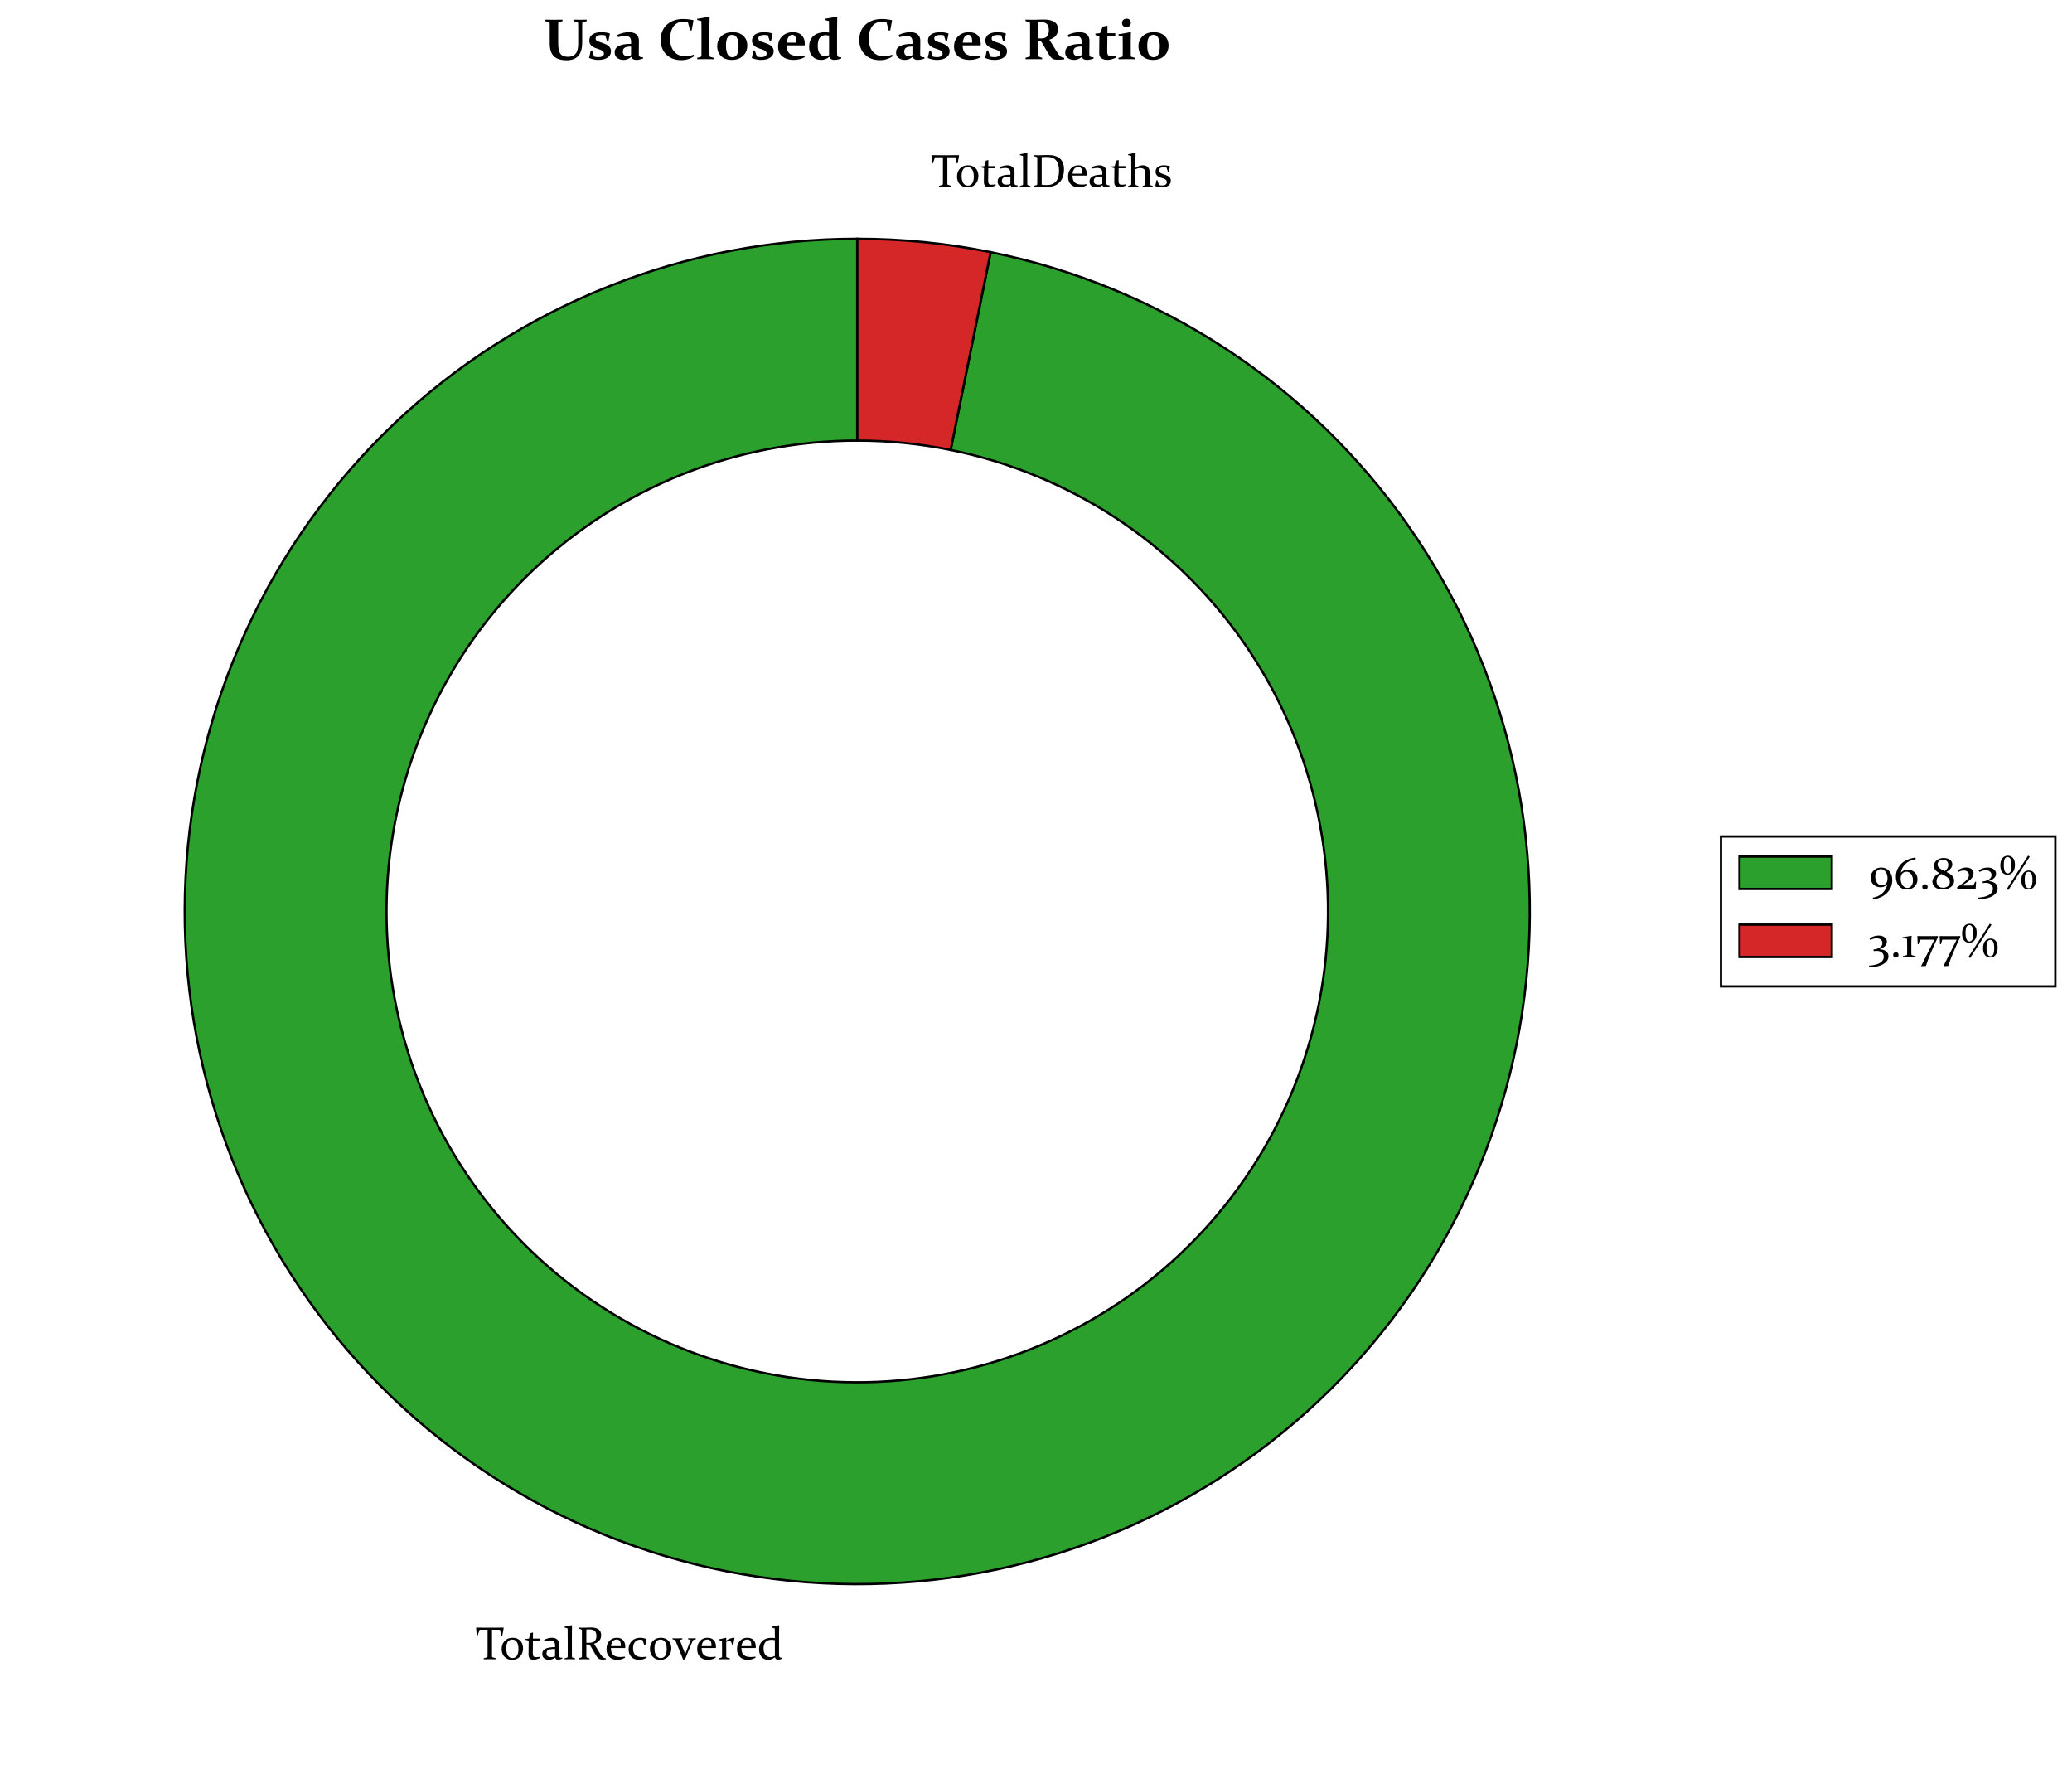
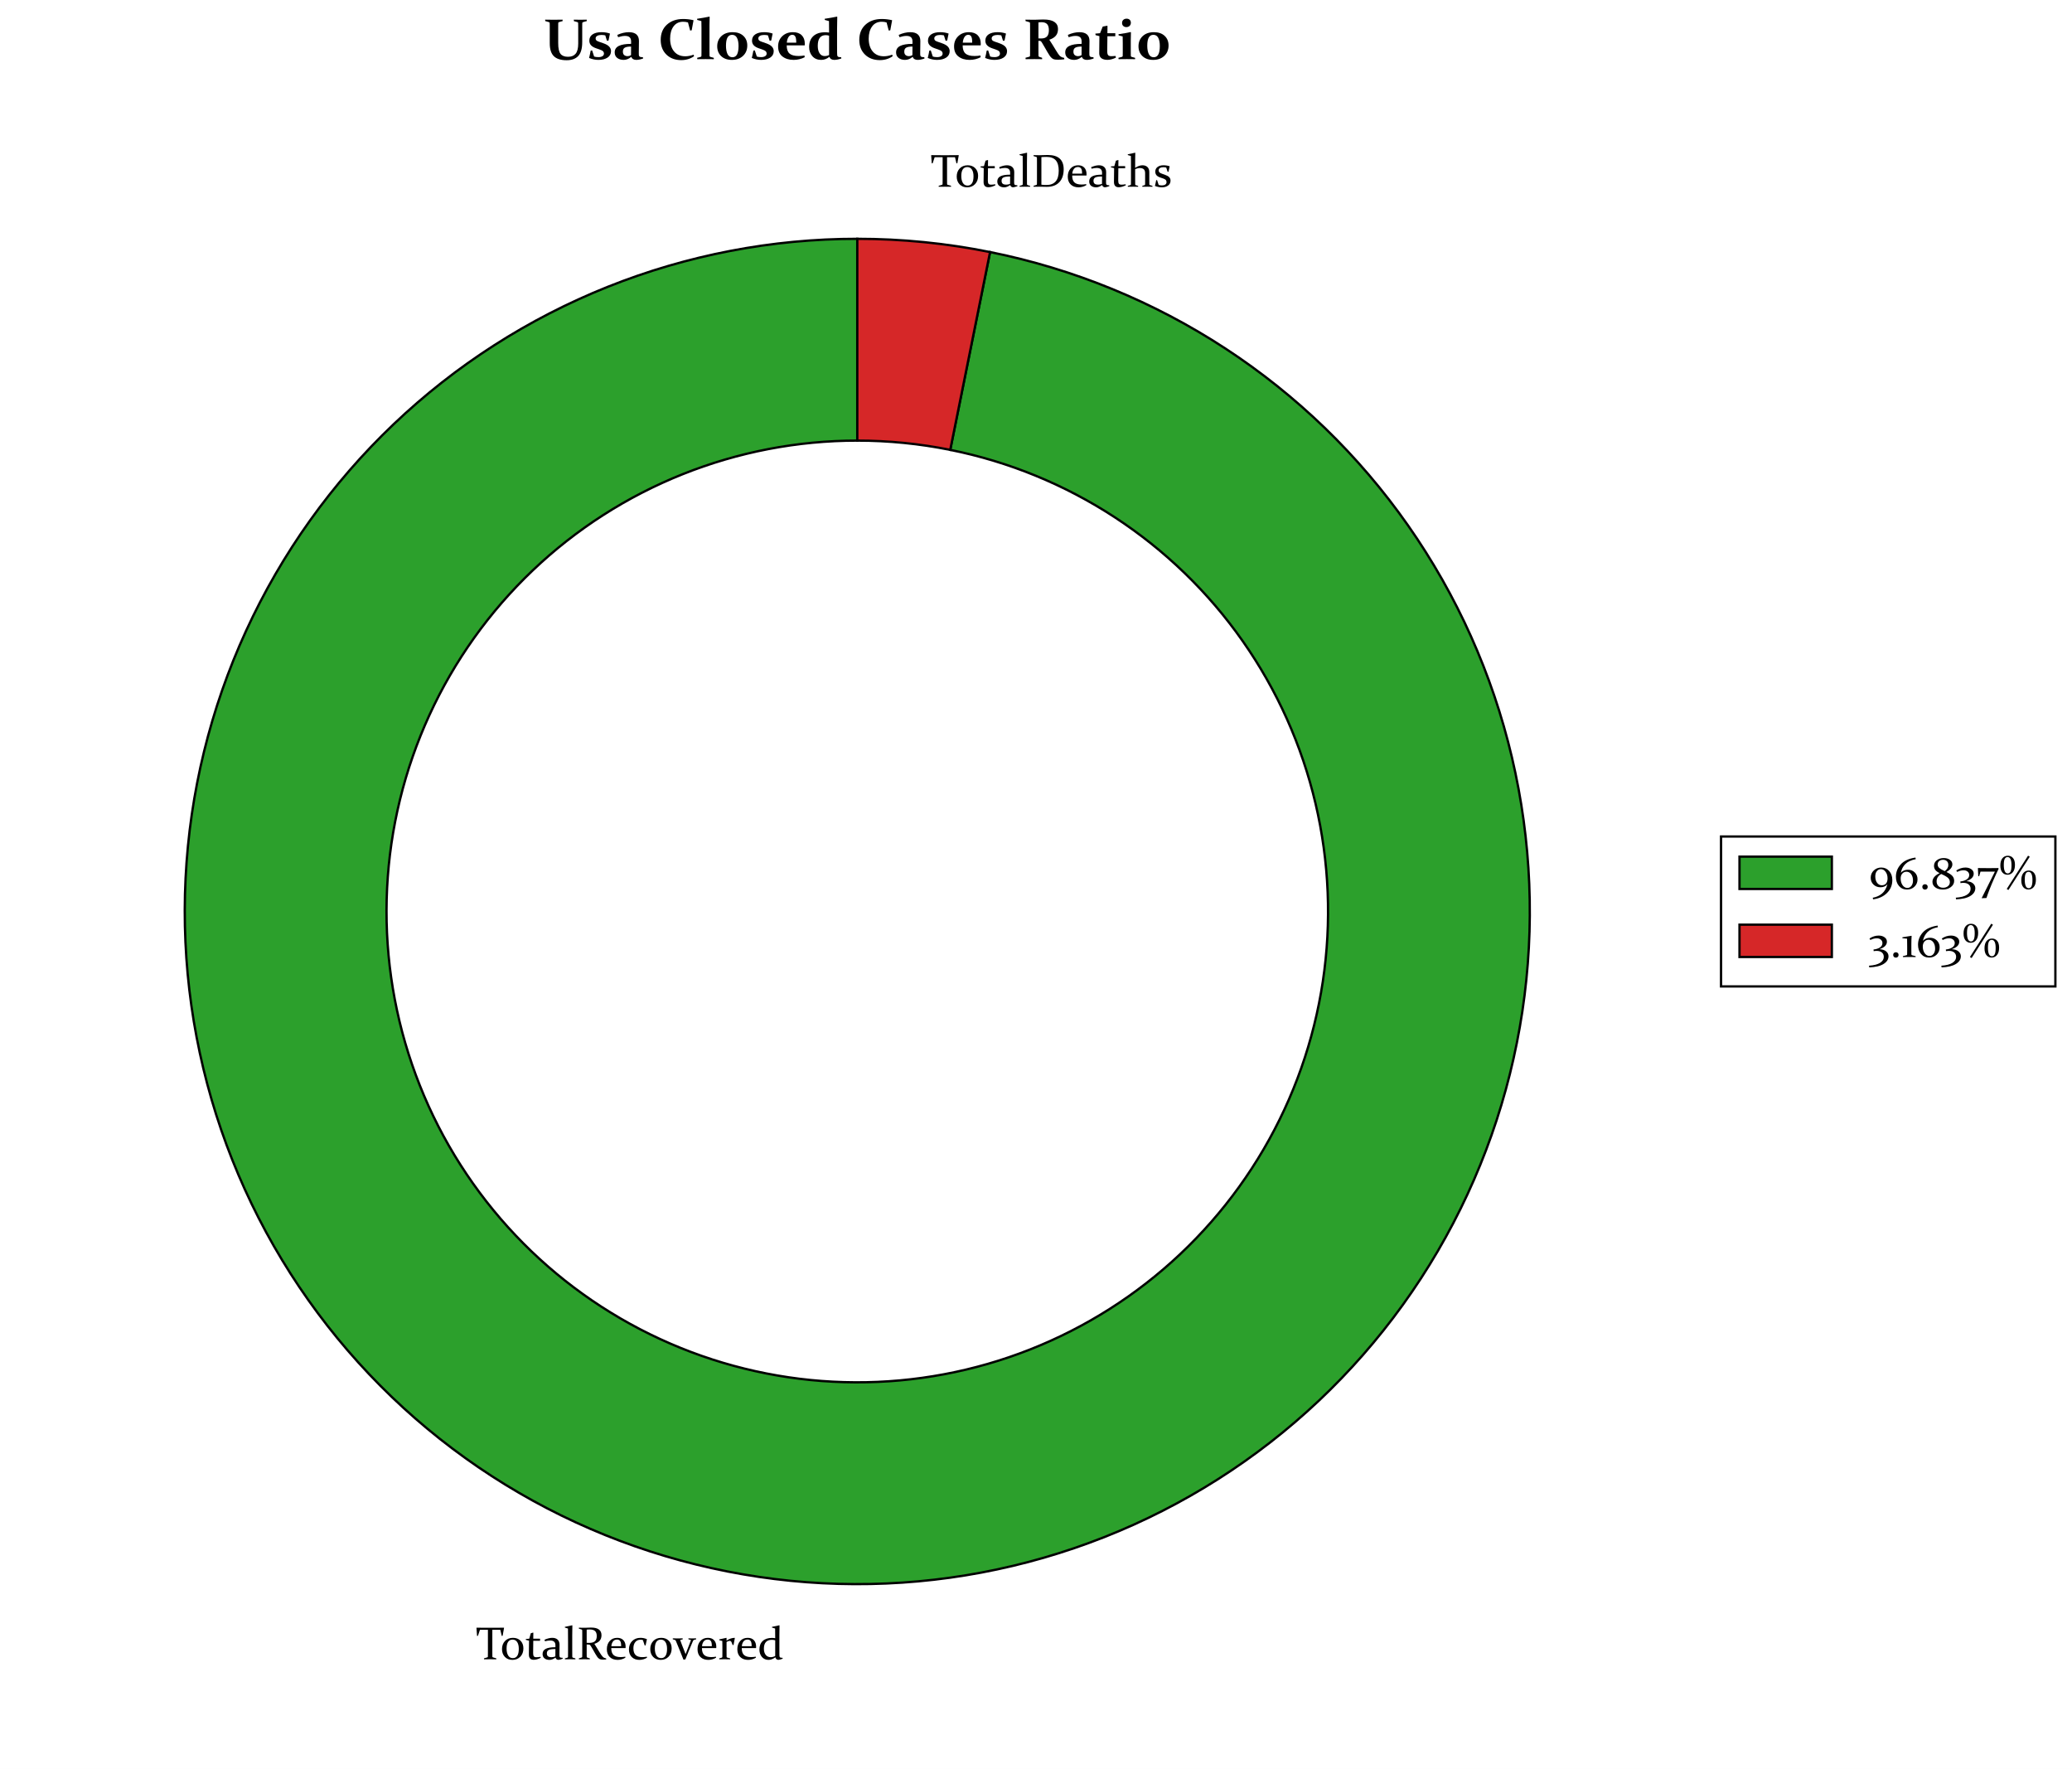
- <svg xmlns="http://www.w3.org/2000/svg" xmlns:xlink="http://www.w3.org/1999/xlink" height="766.08pt" version="1.1" viewBox="0 0 897.529 766.08" width="897.529pt">
+ <svg xmlns="http://www.w3.org/2000/svg" xmlns:xlink="http://www.w3.org/1999/xlink" height="766.08pt" version="1.1" viewBox="0 0 897.51 766.08" width="897.51pt">
  <defs>
    <style type="text/css">*{stroke-linecap:butt;stroke-linejoin:round;}</style>
  </defs>
  <g id="figure_1">
    <g id="patch_1">
-       <path d="M 0 766.08  L 897.529 766.08  L 897.529 0  L 0 0  z " style="fill:#ffffff;" />
+       <path d="M 0 766.08  L 897.51 766.08  L 897.51 0  L 0 0  z " style="fill:#ffffff;" />
    </g>
    <g id="axes_1">
      <g id="patch_2">
-         <path d="M 371.343 103.423  C 334.311 103.423 297.616 110.484 263.228 124.228  C 228.841 137.972 197.387 158.147 170.556 183.672  C 143.725 209.196 122.006 239.604 106.564 273.263  C 91.122 306.922 82.239 343.219 80.391 380.205  C 78.544 417.191 83.766 454.192 95.777 489.222  C 107.788 524.253 126.369 556.674 150.523 584.744  C 174.677 612.815 203.964 636.025 236.81 653.127  C 269.657 670.228 305.466 680.911 342.314 684.601  C 379.162 688.292 416.377 684.922 451.963 674.673  C 487.549 664.425 520.857 647.484 550.097 624.761  C 579.338 602.037 603.98 573.945 622.699 541.992  C 641.418 510.039 653.874 474.808 659.398 438.19  C 664.922 401.572 663.413 364.235 654.952 328.182  C 646.492 292.129 631.234 258.018 609.997 227.68  C 588.761 197.342 561.933 171.33 530.953 151.04  C 499.974 130.75 465.409 116.552 429.112 109.208  L 411.781 194.867  C 437.189 200.008 461.385 209.946 483.07 224.149  C 504.756 238.352 523.535 256.561 538.401 277.797  C 553.266 299.034 563.947 322.912 569.869 348.149  C 575.792 373.386 576.848 399.522 572.981 425.154  C 569.115 450.787 560.396 475.449 547.292 497.816  C 534.189 520.183 516.94 539.847 496.471 555.754  C 476.002 571.66 452.687 583.519 427.777 590.693  C 402.867 597.867 376.816 600.225 351.022 597.642  C 325.229 595.059 300.163 587.581 277.17 575.61  C 254.177 563.638 233.677 547.392 216.769 527.742  C 199.861 508.093 186.854 485.398 178.447 460.877  C 170.039 436.356 166.384 410.455 167.677 384.564  C 168.97 358.674 175.188 333.266 185.998 309.705  C 196.807 286.144 212.011 264.858 230.792 246.991  C 249.574 229.124 271.591 215.001 295.663 205.381  C 319.734 195.76 345.42 190.817 371.343 190.817  L 371.343 103.423  z " style="fill:#2ca02c;stroke:#000000;stroke-linejoin:miter;" />
+         <path d="M 371.343 103.423  C 334.305 103.423 297.605 110.487 263.213 124.234  C 228.821 137.982 197.365 158.163 170.533 183.694  C 143.701 209.225 121.982 239.64 106.544 273.307  C 91.105 306.973 82.228 343.277 80.388 380.269  C 78.549 417.261 83.781 454.267 95.803 489.299  C 107.826 524.331 126.42 556.751 150.587 584.818  C 174.753 612.885 204.053 636.087 236.911 653.179  C 269.769 670.27 305.587 680.94 342.442 684.614  C 379.297 688.289 416.517 684.901 452.103 674.633  C 487.689 664.365 520.993 647.404 550.225 624.661  C 579.458 601.918 604.086 573.807 622.789 541.839  C 641.491 509.87 653.927 474.626 659.427 437.999  C 664.927 401.372 663.392 364.029 654.904 327.977  C 646.416 291.925 631.13 257.821 609.867 227.495  C 588.604 197.169 561.751 171.174 530.751 150.907  C 499.75 130.64 465.167 116.47 428.858 109.157  L 411.604 194.831  C 437.02 199.95 461.228 209.869 482.928 224.056  C 504.629 238.243 523.426 256.439 538.31 277.668  C 553.194 298.896 563.894 322.769 569.836 348.005  C 575.777 373.242 576.852 399.381 573.002 425.02  C 569.151 450.659 560.447 475.33 547.355 497.708  C 534.263 520.086 517.023 539.764 496.56 555.684  C 476.098 571.604 452.785 583.477 427.875 590.664  C 402.965 597.852 376.911 600.223 351.113 597.651  C 325.314 595.079 300.241 587.611 277.24 575.646  C 254.24 563.682 233.73 547.441 216.813 527.794  C 199.897 508.147 186.881 485.453 178.465 460.93  C 170.049 436.408 166.387 410.504 167.674 384.61  C 168.962 358.715 175.176 333.302 185.983 309.736  C 196.79 286.169 211.993 264.879 230.776 247.007  C 249.558 229.135 271.578 215.008 295.652 205.385  C 319.726 195.762 345.416 190.817 371.343 190.817  L 371.343 103.423  z " style="fill:#2ca02c;stroke:#000000;stroke-linejoin:miter;" />
      </g>
      <g id="patch_3">
-         <path d="M 429.112 109.208  C 419.61 107.286 410.018 105.839 400.372 104.873  C 390.726 103.907 381.037 103.423 371.343 103.423  L 371.343 190.817  C 378.129 190.817 384.911 191.156 391.663 191.832  C 398.415 192.509 405.13 193.521 411.781 194.867  L 429.112 109.208  z " style="fill:#d62728;stroke:#000000;stroke-linejoin:miter;" />
+         <path d="M 428.858 109.157  C 419.397 107.252 409.847 105.818 400.243 104.86  C 390.639 103.903 380.994 103.423 371.343 103.423  L 371.343 190.817  C 378.099 190.817 384.85 191.153 391.573 191.823  C 398.296 192.494 404.981 193.497 411.604 194.831  L 428.858 109.157  z " style="fill:#d62728;stroke:#000000;stroke-linejoin:miter;" />
      </g>
      <g id="matplotlib.axis_1" />
      <g id="matplotlib.axis_2" />
      <g id="text_1">
-         <g transform="translate(206.0296 718.5723)scale(0.2 -0.2)">
+         <g transform="translate(206.1711 718.5864)scale(0.2 -0.2)">
          <defs>
            <path d="M 30.766 0  Q 24.75 0 17.484 -0.141  L 17.281 1.953  L 24.516 4.109  Q 25.734 4.438 25.781 5.609  Q 25.875 9.328 25.875 15.094  L 25.875 63.812  L 8.641 63.812  L 4.297 50.828  L 2.344 50.484  L 1.078 67.969  L 1.422 68.359  Q 13.422 68.172 24.422 68.172  L 37.453 68.172  Q 48.391 68.172 60.547 68.359  L 60.844 67.969  L 57.766 50.828  L 55.812 50.484  L 52.688 63.812  L 35.453 63.812  L 35.453 15.094  Q 35.453 9.328 35.547 5.609  Q 35.594 4.438 36.812 4.109  L 44.047 1.953  L 44.141 -0.141  Q 36.578 0 30.766 0  z " id="Constantia-84" />
            <path d="M 13.719 23.047  Q 13.719 13.922 17.141 8.172  Q 20.562 2.438 27.297 2.438  Q 33.594 2.438 36.891 7.484  Q 40.188 12.547 40.188 22.469  Q 40.188 31.781 36.719 37.156  Q 33.25 42.531 26.656 42.531  Q 20.406 42.531 17.062 37.688  Q 13.719 32.859 13.719 23.047  z M 50.141 23.484  Q 50.141 12.359 43.422 5.484  Q 36.719 -1.375 26.375 -1.375  Q 16.266 -1.375 10.031 5.094  Q 3.812 11.578 3.812 22.016  Q 3.812 32.766 10.328 39.578  Q 16.844 46.391 27.594 46.391  Q 37.75 46.391 43.938 40.109  Q 50.141 33.844 50.141 23.484  z " id="Constantia-111" />
            <path d="M 17.484 39.938  Q 17.188 23.438 17.188 13.328  Q 17.188 8.25 18.703 6.312  Q 20.219 4.391 24.469 4.391  Q 27.828 4.391 33.25 5.281  L 33.547 3.078  Q 25.094 -1.172 18.453 -1.172  Q 13.141 -1.172 10.547 1.688  Q 7.953 4.547 7.953 10.297  Q 7.953 19.781 8.297 40.234  L 1.562 41.891  L 1.266 43.891  L 8.797 44.531  L 12.156 56.344  Q 14.891 57.078 17.141 57.766  L 17.625 57.422  Q 17.484 51.516 17.484 46.391  L 17.484 44.578  L 32.172 44.578  L 32.172 39.938  z " id="Constantia-116" />
            <path d="M 30.125 22.125  Q 19.438 22.125 15.531 20.016  Q 11.625 17.922 11.625 12.938  Q 11.625 8.297 14.203 6.359  Q 16.797 4.438 21.234 4.438  Q 26.266 4.438 30.031 6.156  z M 6.453 42.234  Q 15.969 46.391 23.297 46.391  Q 30.766 46.391 34.938 42.484  Q 39.109 38.578 39.062 31.203  L 38.812 10.891  Q 38.766 8.406 38.938 6.891  Q 39.109 5.375 39.812 4.562  Q 40.531 3.766 41.938 3.438  Q 43.359 3.125 45.75 3.078  L 46 1.172  Q 43.891 0.344 40.859 -0.484  Q 37.844 -1.312 36.766 -1.312  Q 32.031 -1.312 30.281 3.562  Q 23.438 -1.375 17.391 -1.375  Q 10.594 -1.375 6.469 1.969  Q 2.344 5.328 2.344 11.422  Q 2.344 18.953 9.047 22.516  Q 15.766 26.078 30.125 26.078  L 30.172 29.891  Q 30.219 35.359 27.391 37.984  Q 24.562 40.625 18.703 40.625  Q 14.266 40.625 7.562 38.969  z " id="Constantia-97" />
            <path d="M 2.734 68.5  L 2.484 70.125  Q 11.141 71.781 18.406 73.578  L 18.844 73.188  Q 18.562 65.234 18.562 51.078  L 18.562 19.281  Q 18.562 10.547 18.656 5.219  Q 18.797 3.812 20.016 3.469  L 25.344 1.859  L 25.484 -0.141  Q 18.891 0 14.109 0  Q 9.328 0 2.781 -0.141  L 2.594 1.859  L 8.109 3.469  Q 9.328 3.859 9.422 5.031  Q 9.516 10.547 9.516 17.328  L 9.516 37.406  Q 9.516 55.562 9.328 66.547  z " id="Constantia-108" />
            <path d="M 21.781 14.984  Q 21.781 12.062 21.797 9.719  Q 21.828 7.375 21.875 5.469  Q 21.922 3.953 23.141 3.562  L 28.562 1.953  L 28.719 -0.141  Q 22.906 0 17.094 0  Q 11.188 0 4.984 -0.141  L 4.781 1.953  L 10.797 3.766  Q 12.016 4.109 12.109 5.281  Q 12.156 7.234 12.172 9.641  Q 12.203 12.062 12.203 14.984  L 12.203 54.594  Q 12.203 57.078 12.172 59.078  Q 12.156 61.078 12.109 62.703  Q 12.062 63.969 10.938 64.359  L 4.891 66.266  L 4.781 68.359  Q 11.078 68.172 17.047 68.172  Q 18.219 68.172 20.016 68.234  Q 21.828 68.312 24.422 68.406  Q 27.047 68.5 28.797 68.547  Q 30.562 68.609 31.594 68.609  Q 42.719 68.609 48.281 64.406  Q 53.859 60.203 53.859 52.156  Q 53.859 44.875 50.047 40.359  Q 46.234 35.844 38.422 33.406  Q 41.5 28.719 44.094 24.344  Q 46.688 19.969 48.906 16.328  Q 51.125 12.703 52.969 9.906  Q 54.828 7.125 56.453 5.516  Q 57.281 4.688 58.109 4.078  Q 58.938 3.469 59.844 3.078  Q 60.75 2.688 61.75 2.391  Q 62.75 2.094 63.969 1.812  L 64.109 -0.344  Q 60.594 -0.781 58.203 -0.781  Q 56.203 -0.781 54.688 -0.688  Q 53.172 -0.594 52 -0.297  Q 50.828 0 49.875 0.453  Q 48.922 0.922 48 1.656  Q 46 3.172 44.062 6.031  Q 42.141 8.891 40.062 12.5  Q 37.984 16.109 35.734 20.188  Q 33.5 24.266 31 28.172  Q 30.281 29.344 29.766 30.031  Q 29.25 30.719 28.641 31.109  Q 28.031 31.5 27.219 31.641  Q 26.422 31.781 25.141 31.844  L 21.781 31.938  z M 21.781 35.594  Q 24.75 35.453 27.297 35.453  Q 35.75 35.453 39.672 39.031  Q 43.609 42.625 43.609 50.297  Q 43.609 57.719 39.844 61.125  Q 36.078 64.547 28.078 64.547  Q 26.703 64.547 25.141 64.453  Q 23.578 64.359 21.781 64.156  z " id="Constantia-82" />
            <path d="M 44.047 3.469  Q 39.891 0.875 35.5 -0.25  Q 31.109 -1.375 27.344 -1.375  Q 16.609 -1.375 10.203 4.75  Q 3.812 10.891 3.812 21.781  Q 3.812 32.625 9.938 39.5  Q 16.062 46.391 26.312 46.391  Q 34.906 46.391 39.688 41.234  Q 44.484 36.078 44.484 27  Q 44.484 25.641 44.344 24.219  L 13.375 24.219  Q 13.375 13.719 18.312 9.203  Q 23.25 4.688 33.734 4.688  Q 38.422 4.688 43.75 5.562  z M 34.766 28.266  L 34.766 29.734  Q 34.766 36.672 32.547 39.641  Q 30.328 42.625 25.922 42.625  Q 20.125 42.625 17.047 38.422  Q 13.969 34.234 13.578 28.266  z " id="Constantia-101" />
            <path d="M 42.969 3.469  Q 39.938 1.422 35.469 0.016  Q 31 -1.375 26.609 -1.375  Q 16.062 -1.375 9.906 4.797  Q 3.766 10.984 3.766 21.297  Q 3.766 32.469 10.734 39.422  Q 17.719 46.391 28.812 46.391  Q 35.984 46.391 42.719 43.453  Q 41.109 36.922 39.844 30.078  L 37.938 29.781  L 33.984 41.5  Q 31.734 42.281 28.906 42.281  Q 21.625 42.281 17.516 37.203  Q 13.422 32.125 13.422 23.781  Q 13.422 13.969 18.062 9.281  Q 22.703 4.594 32.766 4.594  Q 37.406 4.594 42.672 5.516  z " id="Constantia-99" />
            <path d="M -1.516 45.266  Q 4.641 45.125 9.422 45.125  Q 13.812 45.125 19.969 45.266  L 20.172 43.266  L 14.5 41.703  Q 18.5 30.328 23.781 17.531  Q 25.141 14.156 26.219 11.078  Q 27.297 14.156 28.719 17.484  Q 33.156 28.422 38.031 41.703  L 32.469 43.266  L 32.281 45.266  Q 36.234 45.125 40.531 45.125  Q 44.922 45.125 49.031 45.266  L 49.219 43.266  L 44.344 41.844  Q 43.219 41.453 42.438 39.938  Q 38.578 31 33.469 18.672  Q 28.375 6.344 25.781 -0.344  L 21.625 -0.781  Q 18.953 6.297 13.891 18.594  Q 8.844 30.906 5.219 39.703  Q 4.438 41.406 3.078 41.891  L -1.422 43.266  z " id="Constantia-118" />
            <path d="M 2.828 42.969  Q 10.984 44.531 18.312 46.391  L 18.797 46.047  L 18.797 40.328  Q 27.828 46.391 36.531 46.391  L 36.766 46.094  Q 35.359 38.812 33.984 31  L 32.031 30.672  Q 30.672 34.812 29.391 37.328  Q 28.125 39.844 25.391 39.844  Q 22.75 39.844 18.797 37.406  L 18.797 16.266  Q 18.797 8.641 18.891 5.375  Q 18.953 4.047 20.125 3.719  L 26.609 1.859  L 26.766 -0.141  Q 19.141 0 14.359 0  Q 9.578 0 3.031 -0.141  L 2.828 1.859  L 8.5 3.516  Q 9.672 3.906 9.719 5.031  Q 9.766 7.125 9.766 11.031  L 9.766 27.688  Q 9.766 35.641 9.578 39.547  L 3.078 41.312  z " id="Constantia-114" />
            <path d="M 37.938 41.016  Q 34.672 42.047 30.609 42.047  Q 22.219 42.047 17.812 37.281  Q 13.422 32.516 13.422 22.859  Q 13.422 14.5 17.328 9.5  Q 21.234 4.5 28.375 4.5  Q 32.953 4.5 37.938 7.031  z M 30.906 70.125  Q 39.594 71.781 46.828 73.578  L 47.266 73.188  Q 46.969 62.75 46.969 50.734  L 46.969 24.172  Q 46.969 17.438 47.016 10.844  Q 47.016 8.344 47.188 6.828  Q 47.359 5.328 48.047 4.516  Q 48.734 3.719 50.078 3.422  Q 51.422 3.125 53.859 3.078  L 54.109 1.172  Q 51.953 0.344 48.953 -0.484  Q 45.953 -1.312 44.875 -1.312  Q 39.938 -1.312 38.234 4.25  Q 30.672 -1.375 23.531 -1.375  Q 14.5 -1.375 9.109 5.047  Q 3.719 11.469 3.719 20.844  Q 3.719 32.953 10.891 39.594  Q 18.062 46.234 30.953 46.234  Q 34.078 46.234 37.938 45.562  Q 37.938 56.344 37.75 66.547  L 31.156 68.5  z " id="Constantia-100" />
          </defs>
          <use xlink:href="#Constantia-84" />
          <use x="52.578" xlink:href="#Constantia-111" />
          <use x="106.631" xlink:href="#Constantia-116" />
          <use x="141.934" xlink:href="#Constantia-97" />
          <use x="189.932" xlink:href="#Constantia-108" />
          <use x="218.008" xlink:href="#Constantia-82" />
          <use x="279.643" xlink:href="#Constantia-101" />
          <use x="327.543" xlink:href="#Constantia-99" />
          <use x="373.686" xlink:href="#Constantia-111" />
          <use x="427.738" xlink:href="#Constantia-118" />
          <use x="476.029" xlink:href="#Constantia-101" />
          <use x="523.93" xlink:href="#Constantia-114" />
          <use x="562.26" xlink:href="#Constantia-101" />
          <use x="610.16" xlink:href="#Constantia-100" />
        </g>
      </g>
      <g id="text_2">
-         <g transform="translate(403.2746 80.87099)scale(0.2 -0.2)">
+         <g transform="translate(403.1331 80.85684)scale(0.2 -0.2)">
          <defs>
            <path d="M 17.094 0  Q 11.188 0 4.984 -0.141  L 4.781 1.953  L 10.797 3.766  Q 12.062 4.156 12.109 5.281  Q 12.156 7.234 12.172 9.641  Q 12.203 12.062 12.203 14.984  L 12.203 54.594  Q 12.203 57.078 12.172 59.078  Q 12.156 61.078 12.109 62.703  Q 12.062 63.969 10.938 64.359  L 4.891 66.266  L 4.781 68.359  Q 11.078 68.172 17.047 68.172  Q 21.922 68.172 26.453 68.406  Q 31 68.656 35.797 68.656  Q 52.875 68.656 61.469 60.859  Q 70.062 53.078 70.062 37.75  Q 70.062 19.672 60.516 9.688  Q 50.984 -0.297 33.734 -0.297  Q 29 -0.297 25.281 -0.141  Q 21.578 0 17.094 0  z M 21.781 4.344  Q 24.656 3.953 27.406 3.828  Q 30.172 3.719 32.953 3.719  Q 45.844 3.719 52.578 11.297  Q 59.328 18.891 59.328 34.578  Q 59.328 49.812 52.922 57.156  Q 46.531 64.5 32.672 64.5  Q 30.469 64.5 27.797 64.406  Q 25.141 64.312 21.781 64.062  z " id="Constantia-68" />
            <path d="M 2.484 70.125  Q 10.453 71.688 18.406 73.578  L 18.844 73.188  Q 18.609 68.609 18.578 60.109  Q 18.562 51.609 18.562 40.922  Q 27.047 46.391 34.375 46.391  Q 41.156 46.391 45.156 42.594  Q 49.172 38.812 49.172 31.5  L 49.172 14.266  Q 49.172 8.641 49.266 5.219  Q 49.312 3.953 50.484 3.516  L 55.953 1.859  L 56.062 -0.141  Q 49.609 0 44.828 0  Q 40.047 0 34.188 -0.141  L 33.984 1.859  L 38.812 3.266  Q 39.984 3.656 40.094 4.781  Q 40.141 5.469 40.141 7.859  L 40.141 29.156  Q 40.141 35.156 37.25 37.766  Q 34.375 40.375 28.766 40.375  Q 23.922 40.375 18.562 38.031  L 18.562 16.109  Q 18.562 10.062 18.656 5.031  Q 18.703 3.656 19.875 3.328  L 24.953 1.859  L 25.047 -0.141  Q 18.891 0 14.109 0  Q 9.328 0 2.781 -0.141  L 2.594 1.859  L 8.109 3.469  Q 9.375 3.859 9.422 5.031  Q 9.516 9.719 9.516 17  L 9.516 37.406  Q 9.516 47.359 9.484 55.031  Q 9.469 62.703 9.328 66.547  L 2.734 68.5  z " id="Constantia-104" />
            <path d="M 27.875 41.453  Q 25.047 42.234 21.734 42.234  Q 17.141 42.234 14.328 40.453  Q 11.531 38.672 11.531 35.594  Q 11.531 32.625 13.359 30.906  Q 15.188 29.203 20.172 27.547  L 24.172 26.172  Q 30.906 23.875 34.047 20.922  Q 37.203 17.969 37.203 13.188  Q 37.203 6.391 31.922 2.5  Q 26.656 -1.375 18.609 -1.375  Q 11.188 -1.375 3.422 1.656  Q 5.078 8.016 6.109 14.062  L 8.016 14.359  L 11.531 3.859  Q 14.312 2.781 18.609 2.781  Q 23.141 2.781 25.844 4.641  Q 28.562 6.5 28.562 9.859  Q 28.562 12.984 26.734 14.797  Q 24.906 16.609 20.906 17.922  L 15.828 19.625  Q 9.234 21.828 6.719 24.922  Q 4.203 28.031 4.203 32.625  Q 4.203 39.016 9.062 42.703  Q 13.922 46.391 21.875 46.391  Q 29.297 46.391 35.359 44.234  Q 33.984 38.672 32.859 32.469  L 31 32.125  z " id="Constantia-115" />
          </defs>
          <use xlink:href="#Constantia-84" />
          <use x="52.578" xlink:href="#Constantia-111" />
          <use x="106.631" xlink:href="#Constantia-116" />
          <use x="141.934" xlink:href="#Constantia-97" />
          <use x="189.932" xlink:href="#Constantia-108" />
          <use x="218.008" xlink:href="#Constantia-68" />
          <use x="293.105" xlink:href="#Constantia-101" />
          <use x="341.006" xlink:href="#Constantia-97" />
          <use x="389.004" xlink:href="#Constantia-116" />
          <use x="424.307" xlink:href="#Constantia-104" />
          <use x="482.266" xlink:href="#Constantia-115" />
        </g>
      </g>
      <g id="text_3">
        <g transform="translate(235.5322 25.59453)scale(0.25 -0.25)">
          <defs>
            <path d="M 2.438 68.359  Q 9.234 68.172 17.484 68.172  Q 25.984 68.172 32.516 68.359  L 32.766 65.875  L 26.422 64.062  Q 25.25 63.766 25.141 62.594  Q 25.094 60.844 25.062 58.812  Q 25.047 56.781 25.047 54.438  L 25.047 27.547  Q 25.047 14.203 29.047 9.094  Q 33.062 4 42.047 4  Q 50.875 4 55.297 9.391  Q 59.719 14.797 59.719 26.906  L 59.719 54.438  Q 59.719 56.781 59.672 58.812  Q 59.625 60.844 59.578 62.594  Q 59.516 63.719 58.297 64.062  L 52.25 65.766  L 52.094 68.359  Q 58.594 68.172 63.328 68.172  Q 67.719 68.172 74.359 68.359  L 74.609 65.875  L 67.969 63.969  Q 66.797 63.625 66.75 62.359  Q 66.703 60.688 66.672 58.688  Q 66.656 56.688 66.656 54.25  L 66.656 29.438  Q 66.656 12.641 59.734 5.344  Q 52.828 -1.953 39.656 -1.953  Q 24.656 -1.953 17.531 5  Q 10.406 11.969 10.406 27.297  L 10.406 54.25  Q 10.406 56.688 10.375 58.688  Q 10.359 60.688 10.297 62.359  Q 10.25 63.625 9.125 63.969  L 2.594 65.875  z " id="Constantia-Bold-85" />
            <path d="M 31.938 41.109  Q 28.859 41.844 25.297 41.844  Q 20.844 41.844 18.031 40.281  Q 15.234 38.719 15.234 35.844  Q 15.234 33.641 16.453 32.438  Q 17.672 31.25 20.656 30.219  L 28.469 27.484  Q 35.453 25.094 38.672 21.703  Q 41.891 18.312 41.891 13.766  Q 41.891 6.594 35.859 2.609  Q 29.828 -1.375 20.016 -1.375  Q 11.812 -1.375 3.906 2  Q 5.562 8.547 6.641 14.703  L 9.125 15.094  L 12.641 4.438  Q 15.625 3.422 20.125 3.422  Q 24.359 3.422 27 5.031  Q 29.641 6.641 29.641 9.516  Q 29.641 11.922 28.047 13.547  Q 26.469 15.188 21.734 16.797  L 15.766 18.844  Q 10.062 20.844 7.172 24.047  Q 4.297 27.25 4.297 31.891  Q 4.297 39.016 9.906 42.812  Q 15.531 46.625 25.391 46.625  Q 33.5 46.625 40.047 44.234  Q 38.578 37.844 37.547 32.125  L 34.859 31.734  z " id="Constantia-Bold-115" />
            <path d="M 31 21.734  Q 23.344 21.734 20.062 19.781  Q 16.797 17.828 16.797 13.094  Q 16.797 8.797 19.109 6.953  Q 21.438 5.125 24.609 5.125  Q 28.219 5.125 30.906 6.984  z M 7.125 41.891  Q 17.531 46.625 27.156 46.625  Q 35.938 46.625 40.297 42.688  Q 44.672 38.766 44.625 31.391  L 44.391 11.078  Q 44.281 8.594 44.469 7.078  Q 44.672 5.562 45.375 4.75  Q 46.094 3.953 47.484 3.609  Q 48.875 3.266 51.516 3.219  L 51.812 0.984  Q 44.969 -1.375 40.047 -1.375  Q 33.406 -1.375 31.297 3.859  Q 25.094 -1.375 18.172 -1.375  Q 11.375 -1.375 6.984 2.016  Q 2.594 5.422 2.594 11.578  Q 2.594 19.234 9.688 22.797  Q 16.797 26.375 31 26.375  L 31.062 30.031  Q 31.109 35.25 28.547 37.719  Q 25.984 40.188 20.562 40.188  Q 15.531 40.188 8.5 37.984  z " id="Constantia-Bold-97" />
            <path id="Constantia-Bold-32" />
            <path d="M 58.5 49.906  L 55.812 49.469  L 52.094 63.484  Q 48.25 64.703 43.75 64.703  Q 32.953 64.703 27.047 56.609  Q 21.141 48.531 21.141 35.453  Q 21.141 21.484 28.094 13.188  Q 35.062 4.891 47.406 4.891  Q 54.297 4.891 61.922 7.672  L 62.547 4.891  Q 52.781 -1.766 40.484 -1.766  Q 24.516 -1.766 14.672 7.859  Q 4.828 17.484 4.828 33.203  Q 4.828 49.953 15.625 59.719  Q 26.422 69.484 43.797 69.484  Q 52.391 69.484 61.375 67.484  L 61.672 67  z " id="Constantia-Bold-67" />
            <path d="M 1.859 69.828  Q 14.062 71.625 23.141 73.578  L 23.688 73.188  Q 23.391 66.453 23.391 58.844  L 23.391 13.672  Q 23.391 7.859 23.484 5.562  Q 23.578 4.25 24.703 3.906  L 30.812 2.203  L 30.953 -0.141  Q 23.734 0 16.609 0  Q 9.328 0 2.25 -0.141  L 2 2.203  L 8.203 3.906  Q 9.328 4.203 9.422 5.375  Q 9.516 7.281 9.516 11.766  L 9.516 54.109  Q 9.516 60.5 9.328 65.875  L 2.156 67.828  z " id="Constantia-Bold-108" />
            <path d="M 19.047 23.188  Q 19.047 14.312 21.703 8.766  Q 24.359 3.219 30.219 3.219  Q 35.688 3.219 38.25 8.094  Q 40.828 12.984 40.828 22.609  Q 40.828 31.641 38.109 36.844  Q 35.406 42.047 29.641 42.047  Q 24.266 42.047 21.656 37.359  Q 19.047 32.672 19.047 23.188  z M 55.953 23.578  Q 55.953 12.453 48.531 5.531  Q 41.109 -1.375 29.203 -1.375  Q 17.625 -1.375 10.734 5.141  Q 3.859 11.672 3.859 22.219  Q 3.859 32.906 11.078 39.766  Q 18.312 46.625 30.609 46.625  Q 42.281 46.625 49.109 40.297  Q 55.953 33.984 55.953 23.578  z " id="Constantia-Bold-111" />
            <path d="M 49.906 3.219  Q 40.875 -1.375 30.859 -1.375  Q 18.953 -1.375 11.406 4.516  Q 3.859 10.406 3.859 21.875  Q 3.859 32.812 11.109 39.719  Q 18.359 46.625 29.594 46.625  Q 39.406 46.625 44.75 41.328  Q 50.094 36.031 50.094 26.703  Q 50.094 25.297 49.953 23.781  L 18.75 23.781  Q 18.75 13.969 23.562 9.672  Q 28.375 5.375 39.359 5.375  Q 44.672 5.375 49.516 6.297  z M 35.25 28.516  L 35.25 29.688  Q 35.25 36.328 33.562 39.203  Q 31.891 42.094 28.422 42.094  Q 24.266 42.094 21.797 38.109  Q 19.344 34.125 18.953 28.516  z " id="Constantia-Bold-101" />
            <path d="M 38.422 40.578  Q 35.797 41.5 32.516 41.5  Q 25.828 41.5 22.312 36.891  Q 18.797 32.281 18.797 23  Q 18.797 14.938 21.922 10.109  Q 25.047 5.281 30.719 5.281  Q 34.906 5.281 38.422 7.078  z M 30.719 69.828  Q 42.625 71.625 52 73.578  L 52.594 73.188  Q 52.25 62.75 52.25 50.734  L 52.25 24.172  Q 52.25 17.781 52.297 10.984  Q 52.297 8.5 52.484 6.984  Q 52.688 5.469 53.344 4.656  Q 54 3.859 55.359 3.562  Q 56.734 3.266 59.375 3.219  L 59.672 1.078  Q 52.547 -1.375 47.516 -1.375  Q 40.969 -1.375 38.922 3.953  Q 32.516 -1.375 24.75 -1.375  Q 15.094 -1.375 9.469 5  Q 3.859 11.375 3.859 20.953  Q 3.859 33.156 11.109 39.812  Q 18.359 46.484 31.391 46.484  Q 34.625 46.484 38.422 45.953  Q 38.422 56.25 38.234 65.875  L 31.062 67.828  z " id="Constantia-Bold-100" />
            <path d="M 26.703 15.328  Q 26.703 12.406 26.734 10.078  Q 26.766 7.766 26.812 5.859  Q 26.859 4.297 27.938 3.953  L 33.016 2.297  L 33.156 -0.141  Q 27.734 0 19.734 0  Q 11.188 0 4.5 -0.141  L 4.25 2.297  L 10.797 4.109  Q 12.016 4.438 12.109 5.609  Q 12.156 7.562 12.172 9.984  Q 12.203 12.406 12.203 15.328  L 12.203 54.25  Q 12.203 56.688 12.172 58.688  Q 12.156 60.688 12.109 62.359  Q 12.062 63.625 10.938 63.969  L 4.391 65.875  L 4.25 68.359  Q 11.078 68.172 18.266 68.172  Q 19.781 68.172 22.016 68.234  Q 24.266 68.312 27.484 68.406  Q 30.422 68.5 32.391 68.547  Q 34.375 68.609 35.5 68.609  Q 48.047 68.609 54.312 64.406  Q 60.594 60.203 60.594 52.156  Q 60.594 44.875 56.766 40.406  Q 52.938 35.938 45.516 33.547  Q 49.609 27.484 51.828 23.719  Q 54.047 19.969 56.297 16.328  Q 58.547 12.703 60.375 9.906  Q 62.203 7.125 63.812 5.516  Q 64.703 4.781 65.5 4.25  Q 66.312 3.719 67.188 3.328  Q 68.062 2.938 69.062 2.656  Q 70.062 2.391 71.297 2.156  L 71.484 -0.344  Q 66.703 -1.031 60.547 -1.031  Q 55.672 -1.031 53.719 -0.391  Q 51.766 0.25 50.25 1.422  Q 48 3.172 46.109 6  Q 44.234 8.844 42.141 12.406  Q 40.047 15.969 37.812 19.969  Q 35.594 23.969 33.156 27.875  Q 32.422 29 31.953 29.734  Q 31.5 30.469 31.031 30.828  Q 30.562 31.203 30.047 31.375  Q 29.547 31.547 28.766 31.594  L 26.703 31.641  z M 26.703 35.891  Q 29.297 35.75 31.391 35.75  Q 38.328 35.75 41.547 39.234  Q 44.781 42.719 44.781 50.141  Q 44.781 57.328 41.672 60.625  Q 38.578 63.922 32.031 63.922  Q 30.906 63.922 29.609 63.812  Q 28.328 63.719 26.703 63.531  z " id="Constantia-Bold-82" />
            <path d="M 22.125 39.547  Q 21.828 24.312 21.828 13.719  Q 21.828 8.797 23.344 6.906  Q 24.859 5.031 29.156 5.031  Q 32.469 5.031 36.375 5.422  L 36.766 2.484  Q 29 -1.312 22.266 -1.312  Q 15.438 -1.312 11.688 1.531  Q 7.953 4.391 7.953 10.156  Q 7.953 20.312 8.25 39.797  L 1.656 41.5  L 1.219 44.141  L 9.375 44.875  L 14.016 56.344  Q 18.172 57.078 21.578 57.766  L 22.266 57.422  Q 22.125 51.516 22.125 44.875  L 35.797 44.875  L 35.797 39.547  z " id="Constantia-Bold-116" />
            <path d="M 23.781 62.984  Q 23.781 59.625 21.609 57.516  Q 19.438 55.422 15.922 55.422  Q 12.703 55.422 10.625 57.391  Q 8.547 59.375 8.547 62.547  Q 8.547 66.016 10.734 68.016  Q 12.938 70.016 16.453 70.016  Q 19.672 70.016 21.719 68.188  Q 23.781 66.359 23.781 62.984  z M 2.297 43.062  Q 14.312 44.875 23.391 46.828  L 23.922 46.438  Q 23.641 39.703 23.641 32.078  L 23.641 13.672  Q 23.641 7.859 23.734 5.562  Q 23.828 4.25 24.953 3.906  L 31.062 2.203  L 31.203 -0.141  Q 23.969 0 16.844 0  Q 9.578 0 2.484 -0.141  L 2.25 2.203  L 8.453 3.906  Q 9.578 4.203 9.672 5.375  Q 9.766 7.281 9.766 11.766  L 9.766 27.484  Q 9.766 33.891 9.578 39.266  L 2.594 41.062  z " id="Constantia-Bold-105" />
          </defs>
          <use xlink:href="#Constantia-Bold-85" />
          <use x="74.66" xlink:href="#Constantia-Bold-115" />
          <use x="120.314" xlink:href="#Constantia-Bold-97" />
          <use x="173.879" xlink:href="#Constantia-Bold-32" />
          <use x="197.805" xlink:href="#Constantia-Bold-67" />
          <use x="263.771" xlink:href="#Constantia-Bold-108" />
          <use x="296.682" xlink:href="#Constantia-Bold-111" />
          <use x="356.545" xlink:href="#Constantia-Bold-115" />
          <use x="402.199" xlink:href="#Constantia-Bold-101" />
          <use x="455.959" xlink:href="#Constantia-Bold-100" />
          <use x="517.971" xlink:href="#Constantia-Bold-32" />
          <use x="541.896" xlink:href="#Constantia-Bold-67" />
          <use x="607.863" xlink:href="#Constantia-Bold-97" />
          <use x="661.428" xlink:href="#Constantia-Bold-115" />
          <use x="707.082" xlink:href="#Constantia-Bold-101" />
          <use x="760.842" xlink:href="#Constantia-Bold-115" />
          <use x="806.496" xlink:href="#Constantia-Bold-32" />
          <use x="830.422" xlink:href="#Constantia-Bold-82" />
          <use x="900.93" xlink:href="#Constantia-Bold-97" />
          <use x="954.494" xlink:href="#Constantia-Bold-116" />
          <use x="993.459" xlink:href="#Constantia-Bold-105" />
          <use x="1026.613" xlink:href="#Constantia-Bold-111" />
        </g>
      </g>
      <g id="legend_1">
        <g id="patch_4">
-           <path d="M 745.485 427.2  L 890.329 427.2  L 890.329 362.275  L 745.485 362.275  z " style="fill:#ffffff;stroke:#000000;stroke-linejoin:miter;" />
+           <path d="M 745.485 427.2  L 890.31 427.2  L 890.31 362.275  L 745.485 362.275  z " style="fill:#ffffff;stroke:#000000;stroke-linejoin:miter;" />
        </g>
        <g id="patch_5">
          <path d="M 753.485 384.99  L 793.485 384.99  L 793.485 370.99  L 753.485 370.99  z " style="fill:#2ca02c;stroke:#000000;stroke-linejoin:miter;" />
        </g>
        <g id="text_4">
          <g transform="translate(809.4855 384.9904)scale(0.2 -0.2)">
            <defs>
              <path d="M 8.641 -19  Q 20.906 -16.797 28.984 -9.672  Q 37.062 -2.547 40.375 10.109  L 40.281 10.156  Q 34.578 3.656 25.438 3.656  Q 16.312 3.656 10.234 9.484  Q 4.156 15.328 4.156 24.312  Q 4.156 33.688 10.797 40.031  Q 17.438 46.391 27.047 46.391  Q 37.547 46.391 44.266 38.75  Q 50.984 31.109 50.984 19.188  Q 50.984 2.828 39.578 -8.594  Q 28.172 -20.016 9.328 -22.469  z M 14.062 27.25  Q 14.062 18.562 18.016 13.281  Q 21.969 8.016 28.125 8.016  Q 34.234 8.016 37.453 11.938  Q 40.672 15.875 40.672 22.906  Q 40.672 31.453 36.422 37.156  Q 32.172 42.875 26.219 42.875  Q 20.953 42.875 17.5 38.641  Q 14.062 34.422 14.062 27.25  z " id="Constantia-57" />
              <path d="M 47.125 64.547  Q 32.031 61.531 24.516 53.938  Q 17 46.344 14.797 35.25  L 14.891 35.203  Q 20.797 41.656 30.219 41.656  Q 38.969 41.656 44.938 35.797  Q 50.922 29.938 50.922 20.906  Q 50.922 11.328 44.375 5.031  Q 37.844 -1.266 28.125 -1.266  Q 17.391 -1.266 10.75 6.5  Q 4.109 14.266 4.109 26.516  Q 4.109 41.547 14.453 53.125  Q 24.812 64.703 46.438 68.016  z M 41.109 18.062  Q 41.109 26.609 37.156 31.953  Q 33.203 37.312 27.047 37.312  Q 21.438 37.312 17.922 33.328  Q 14.406 29.344 14.406 22.516  Q 14.406 14.156 18.5 8.203  Q 22.609 2.25 28.953 2.25  Q 34.469 2.25 37.781 6.812  Q 41.109 11.375 41.109 18.062  z " id="Constantia-54" />
              <path d="M 13.094 10.25  Q 15.625 10.25 17.25 8.656  Q 18.891 7.078 18.891 4.5  Q 18.891 1.906 17.25 0.266  Q 15.625 -1.375 13.094 -1.375  Q 10.406 -1.375 8.781 0.266  Q 7.172 1.906 7.172 4.5  Q 7.172 7.078 8.781 8.656  Q 10.406 10.25 13.094 10.25  z " id="Constantia-46" />
              <path d="M 19.094 34.234  Q 12.062 37.891 9.5 41.547  Q 6.938 45.219 6.938 50.094  Q 6.938 57.422 12.969 62.172  Q 19 66.938 27.984 66.938  Q 36.078 66.938 41.375 63.125  Q 46.688 59.328 46.688 53.266  Q 46.688 44.234 33.844 36.766  Q 43.609 32.031 47.094 27.75  Q 50.594 23.484 50.594 17.578  Q 50.594 9.422 43.406 4.078  Q 36.234 -1.266 26.266 -1.266  Q 16.266 -1.266 9.906 3.297  Q 3.562 7.859 3.562 15.438  Q 3.562 26.812 19.094 34.234  z M 22.562 32.422  Q 12.547 26.703 12.547 16.609  Q 12.547 10.203 16.375 6.422  Q 20.219 2.641 26.906 2.641  Q 33.016 2.641 37.141 6.031  Q 41.266 9.422 41.266 14.844  Q 41.266 20.016 37.5 23.75  Q 33.734 27.484 22.562 32.422  z M 30.219 38.625  Q 37.984 44.234 37.984 51.812  Q 37.984 57.234 34.859 60.188  Q 31.734 63.141 26.609 63.141  Q 21.438 63.141 18.141 60.453  Q 14.844 57.766 14.844 53.125  Q 14.844 48.484 18.406 45.406  Q 21.969 42.328 30.219 38.625  z " id="Constantia-56" />
-               <path d="M 42.391 15.484  L 44.531 15.875  L 43.562 0.203  L 43.219 -0.141  Q 33.25 0 22.359 0  Q 12.25 0 3.766 -0.141  L 3.422 3.859  Q 8.016 6.844 11.672 9.375  Q 15.328 11.922 18.016 14.109  Q 20.703 16.266 22.75 18.219  Q 24.812 20.172 26.203 22.094  Q 27.594 24.031 28.312 26.031  Q 29.047 28.031 29.047 30.219  Q 29.047 34.719 25.781 37.344  Q 22.516 39.984 17.781 39.984  Q 12.203 39.984 6.547 36.969  L 4.688 40.188  Q 13.812 46.391 23 46.391  Q 29.891 46.391 34.453 43.047  Q 39.016 39.703 39.016 33.734  Q 39.016 30.031 37.344 26.828  Q 35.688 23.641 32.516 20.562  Q 29.344 17.484 24.75 14.328  Q 20.172 11.188 14.266 7.672  L 14.312 7.422  L 38.578 7.422  z " id="Constantia-50" />
              <path d="M 10.25 16.219  Q 19 17.141 24.266 20.75  Q 29.547 24.359 29.547 30.125  Q 29.547 34.719 26.094 37.594  Q 22.656 40.484 17.391 40.484  Q 10.5 40.484 3.469 36.812  L 1.469 40.047  Q 11.141 46.391 21.344 46.391  Q 28.906 46.391 34.078 42.75  Q 39.266 39.109 39.266 33.203  Q 39.266 22.359 23.25 17  L 23.25 16.797  Q 32.422 16.453 37.562 12.156  Q 42.719 7.859 42.719 1.609  Q 42.719 -8.5 31.969 -15.141  Q 21.234 -21.781 1.031 -22.469  L 0.484 -18.844  Q 16.547 -17.781 24.531 -12.625  Q 32.516 -7.469 32.516 0.25  Q 32.516 6.297 28.359 9.766  Q 24.219 13.234 16.844 13.234  Q 13.969 13.234 10.594 12.641  z " id="Constantia-51" />
+               <path d="M 10.938 -19.672  L 39.5 37.547  L 8.297 37.547  L 5.469 27.875  L 3.516 27.547  L 2.688 44.922  L 3.031 45.312  Q 8.797 45.219 14.266 45.172  Q 19.734 45.125 25 45.125  L 27.734 45.125  Q 33.016 45.125 37.844 45.172  Q 42.672 45.219 47.172 45.312  L 47.359 43.219  Q 44.828 37.984 42.266 32.469  Q 39.703 26.953 37.234 21.312  Q 34.766 15.672 32.422 10.125  Q 30.078 4.594 28.031 -0.656  Q 25.984 -5.906 24.25 -10.688  Q 22.516 -15.484 21.234 -19.531  L 11.188 -20.016  z " id="Constantia-55" />
              <path d="M 10.422 51.922  Q 10.422 43.031 12.562 38.312  Q 14.719 33.609 18.969 33.609  Q 22.922 33.609 25.016 37.656  Q 27.125 41.719 27.125 51.344  Q 27.125 60.422 24.922 64.766  Q 22.719 69.109 18.578 69.109  Q 14.625 69.109 12.516 65.266  Q 10.422 61.438 10.422 51.922  z M 34.594 52.266  Q 34.594 41.859 30.016 36.312  Q 25.453 30.781 18.375 30.781  Q 11.438 30.781 7.188 35.953  Q 2.953 41.125 2.953 50.891  Q 2.953 61 7.391 66.469  Q 11.828 71.938 19.156 71.938  Q 26.141 71.938 30.359 66.984  Q 34.594 62.031 34.594 52.266  z M 16.781 0  L 62.984 72.125  L 66.641 69.828  L 20.406 -2.297  z M 55.797 19.922  Q 55.797 11.031 57.938 6.312  Q 60.094 1.609 64.344 1.609  Q 68.297 1.609 70.391 5.656  Q 72.5 9.719 72.5 19.344  Q 72.5 28.422 70.297 32.766  Q 68.094 37.109 63.953 37.109  Q 60 37.109 57.891 33.266  Q 55.797 29.438 55.797 19.922  z M 79.969 20.266  Q 79.969 9.859 75.391 4.312  Q 70.828 -1.219 63.75 -1.219  Q 56.812 -1.219 52.562 3.953  Q 48.328 9.125 48.328 18.891  Q 48.328 29 52.766 34.469  Q 57.203 39.938 64.531 39.938  Q 71.516 39.938 75.734 34.984  Q 79.969 30.031 79.969 20.266  z " id="Constantia-37" />
            </defs>
            <use xlink:href="#Constantia-57" />
            <use x="54.639" xlink:href="#Constantia-54" />
            <use x="108.74" xlink:href="#Constantia-46" />
            <use x="134.326" xlink:href="#Constantia-56" />
-             <use x="187.988" xlink:href="#Constantia-50" />
-             <use x="236.426" xlink:href="#Constantia-51" />
-             <use x="282.08" xlink:href="#Constantia-37" />
+             <use x="187.988" xlink:href="#Constantia-51" />
+             <use x="233.643" xlink:href="#Constantia-55" />
+             <use x="281.982" xlink:href="#Constantia-37" />
          </g>
        </g>
        <g id="patch_6">
          <path d="M 753.485 414.453  L 793.485 414.453  L 793.485 400.453  L 753.485 400.453  z " style="fill:#d62728;stroke:#000000;stroke-linejoin:miter;" />
        </g>
        <g id="text_5">
          <g transform="translate(809.4855 414.4529)scale(0.2 -0.2)">
            <defs>
              <path d="M 1.703 40.625  L 1.469 42.672  Q 11.281 44.141 21.094 45.906  L 21.531 45.516  Q 20.953 36.969 20.953 27.875  L 20.953 15.969  Q 20.953 9.516 21.047 5.562  Q 21.094 4.156 22.406 3.812  L 30.172 1.812  L 30.328 -0.141  Q 21.297 0 16.5 0  Q 11.719 0 2.734 -0.141  L 2.547 1.812  L 10.5 3.812  Q 11.766 4.156 11.812 5.375  Q 11.922 9.328 11.922 14.156  L 11.922 22.266  Q 11.922 32.078 11.719 39.656  z " id="Constantia-49" />
-               <path d="M 10.938 -19.672  L 39.5 37.547  L 8.297 37.547  L 5.469 27.875  L 3.516 27.547  L 2.688 44.922  L 3.031 45.312  Q 8.797 45.219 14.266 45.172  Q 19.734 45.125 25 45.125  L 27.734 45.125  Q 33.016 45.125 37.844 45.172  Q 42.672 45.219 47.172 45.312  L 47.359 43.219  Q 44.828 37.984 42.266 32.469  Q 39.703 26.953 37.234 21.312  Q 34.766 15.672 32.422 10.125  Q 30.078 4.594 28.031 -0.656  Q 25.984 -5.906 24.25 -10.688  Q 22.516 -15.484 21.234 -19.531  L 11.188 -20.016  z " id="Constantia-55" />
            </defs>
            <use xlink:href="#Constantia-51" />
            <use x="45.654" xlink:href="#Constantia-46" />
            <use x="71.24" xlink:href="#Constantia-49" />
-             <use x="102.539" xlink:href="#Constantia-55" />
-             <use x="150.879" xlink:href="#Constantia-55" />
-             <use x="199.219" xlink:href="#Constantia-37" />
+             <use x="102.539" xlink:href="#Constantia-54" />
+             <use x="156.641" xlink:href="#Constantia-51" />
+             <use x="202.295" xlink:href="#Constantia-37" />
          </g>
        </g>
      </g>
    </g>
  </g>
</svg>
